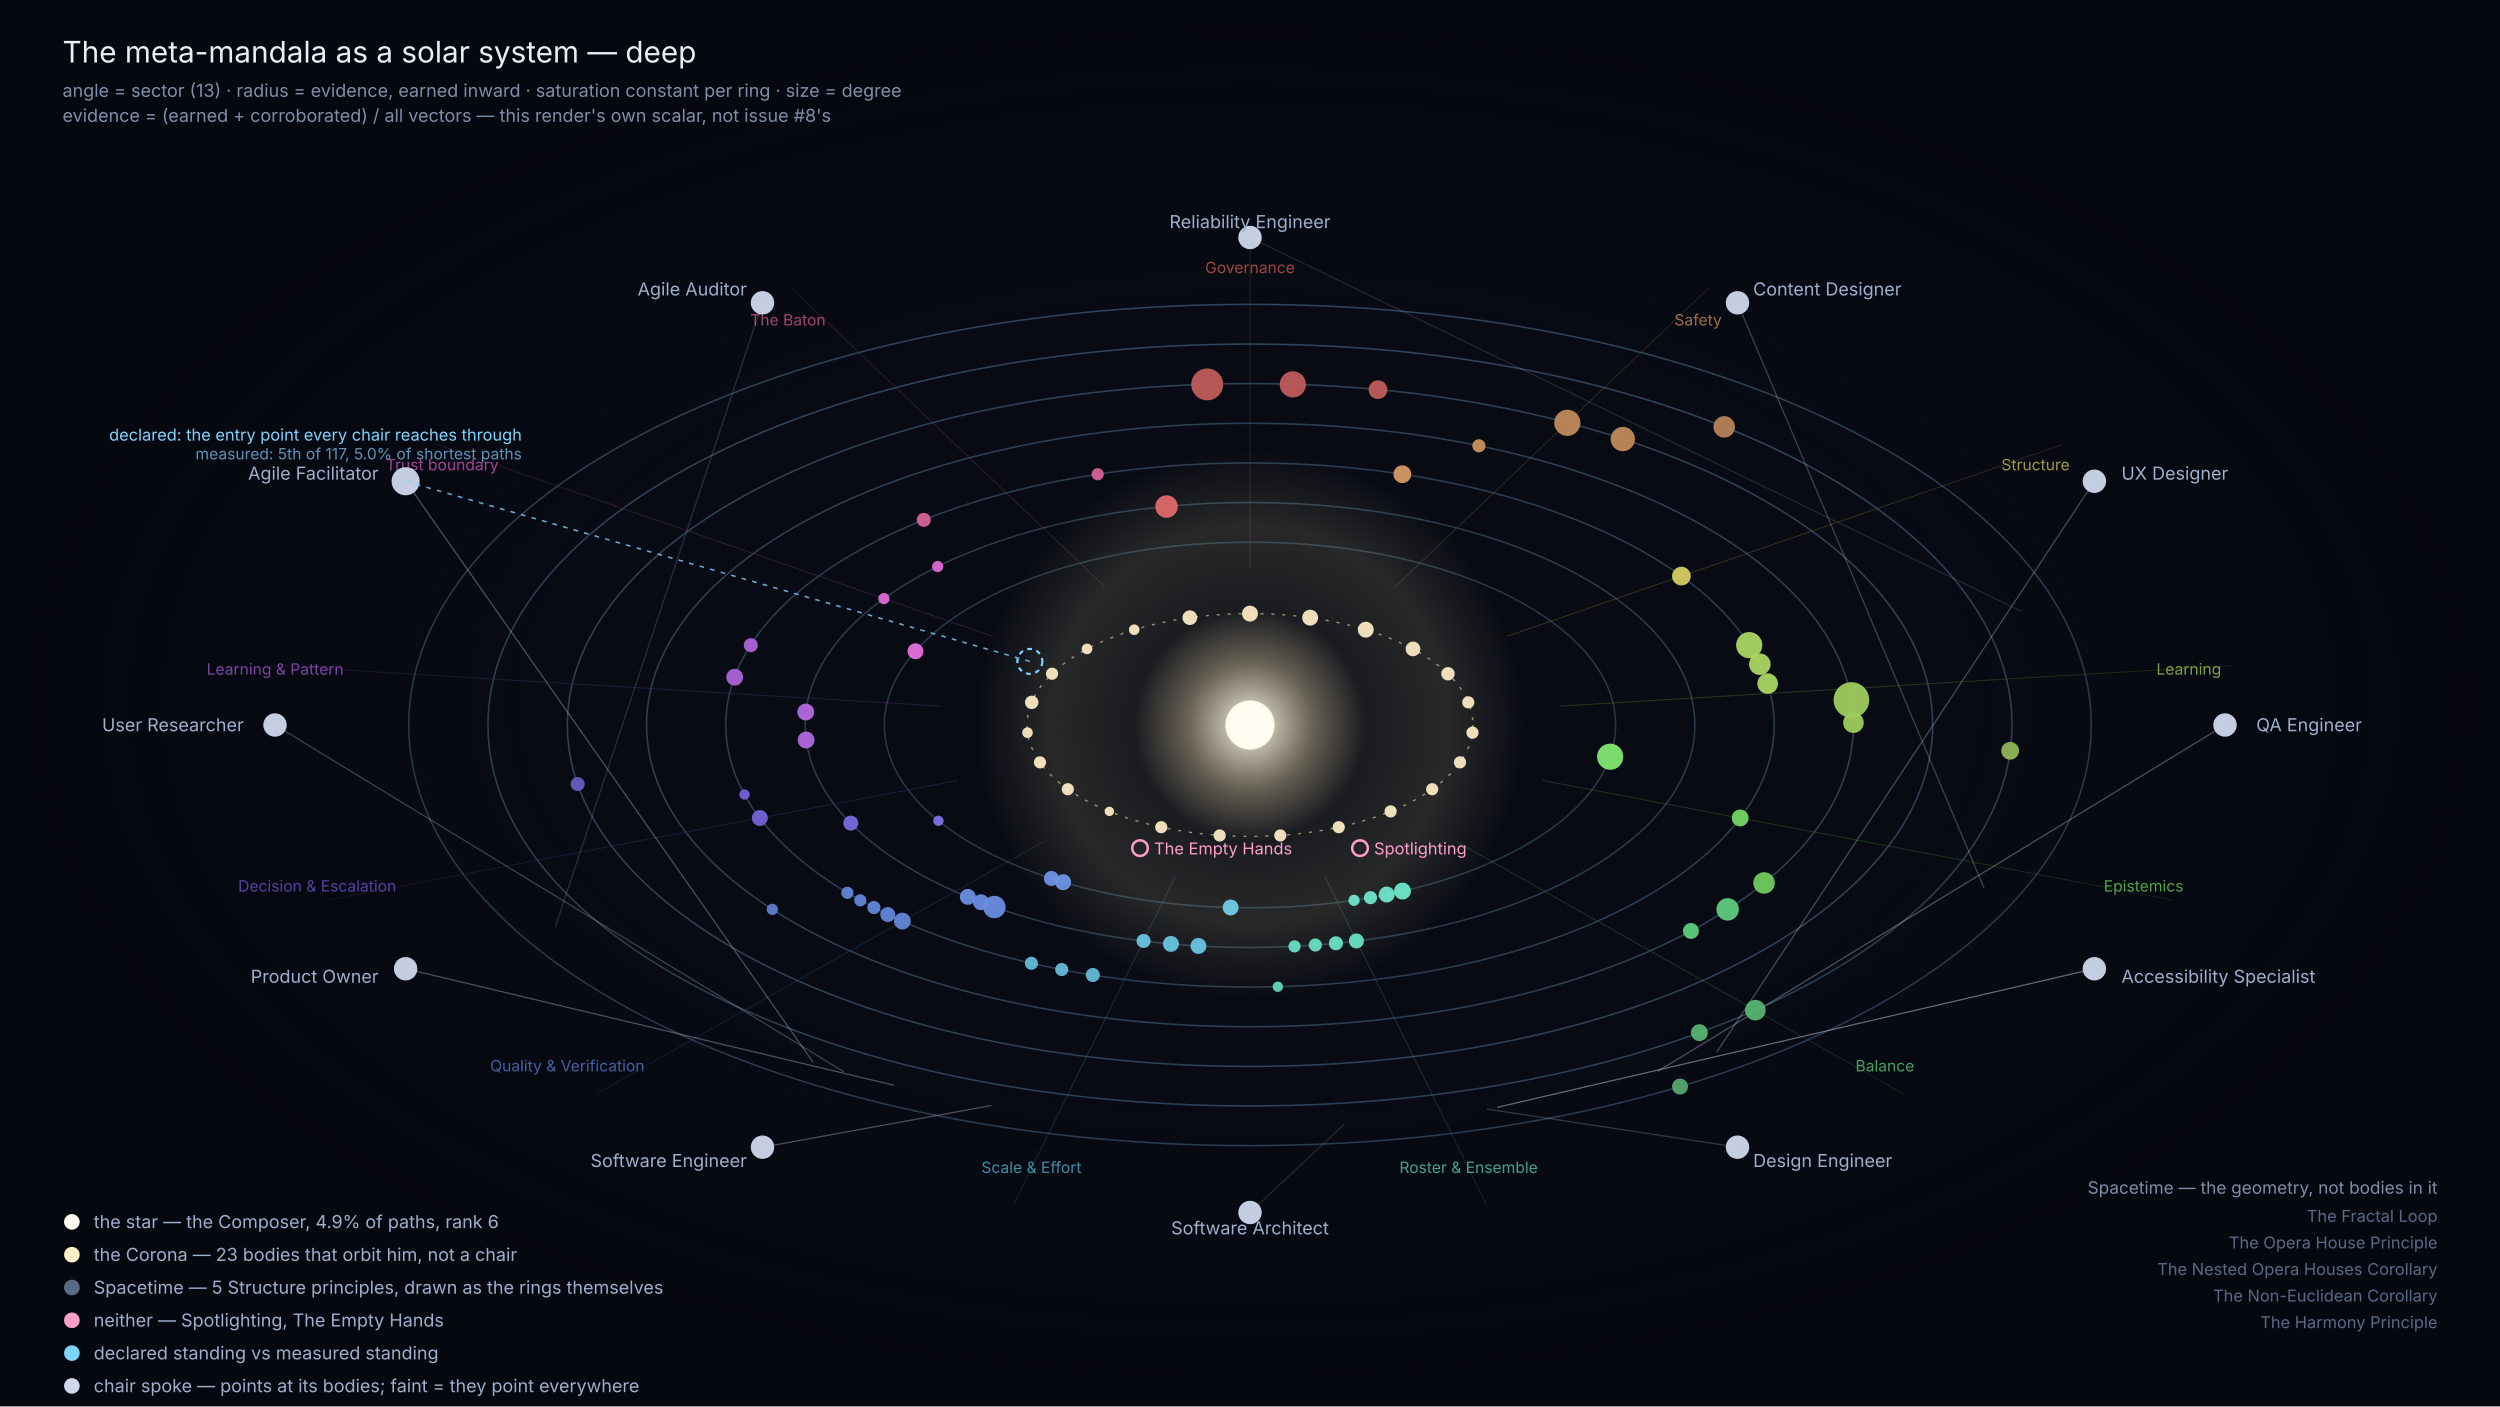
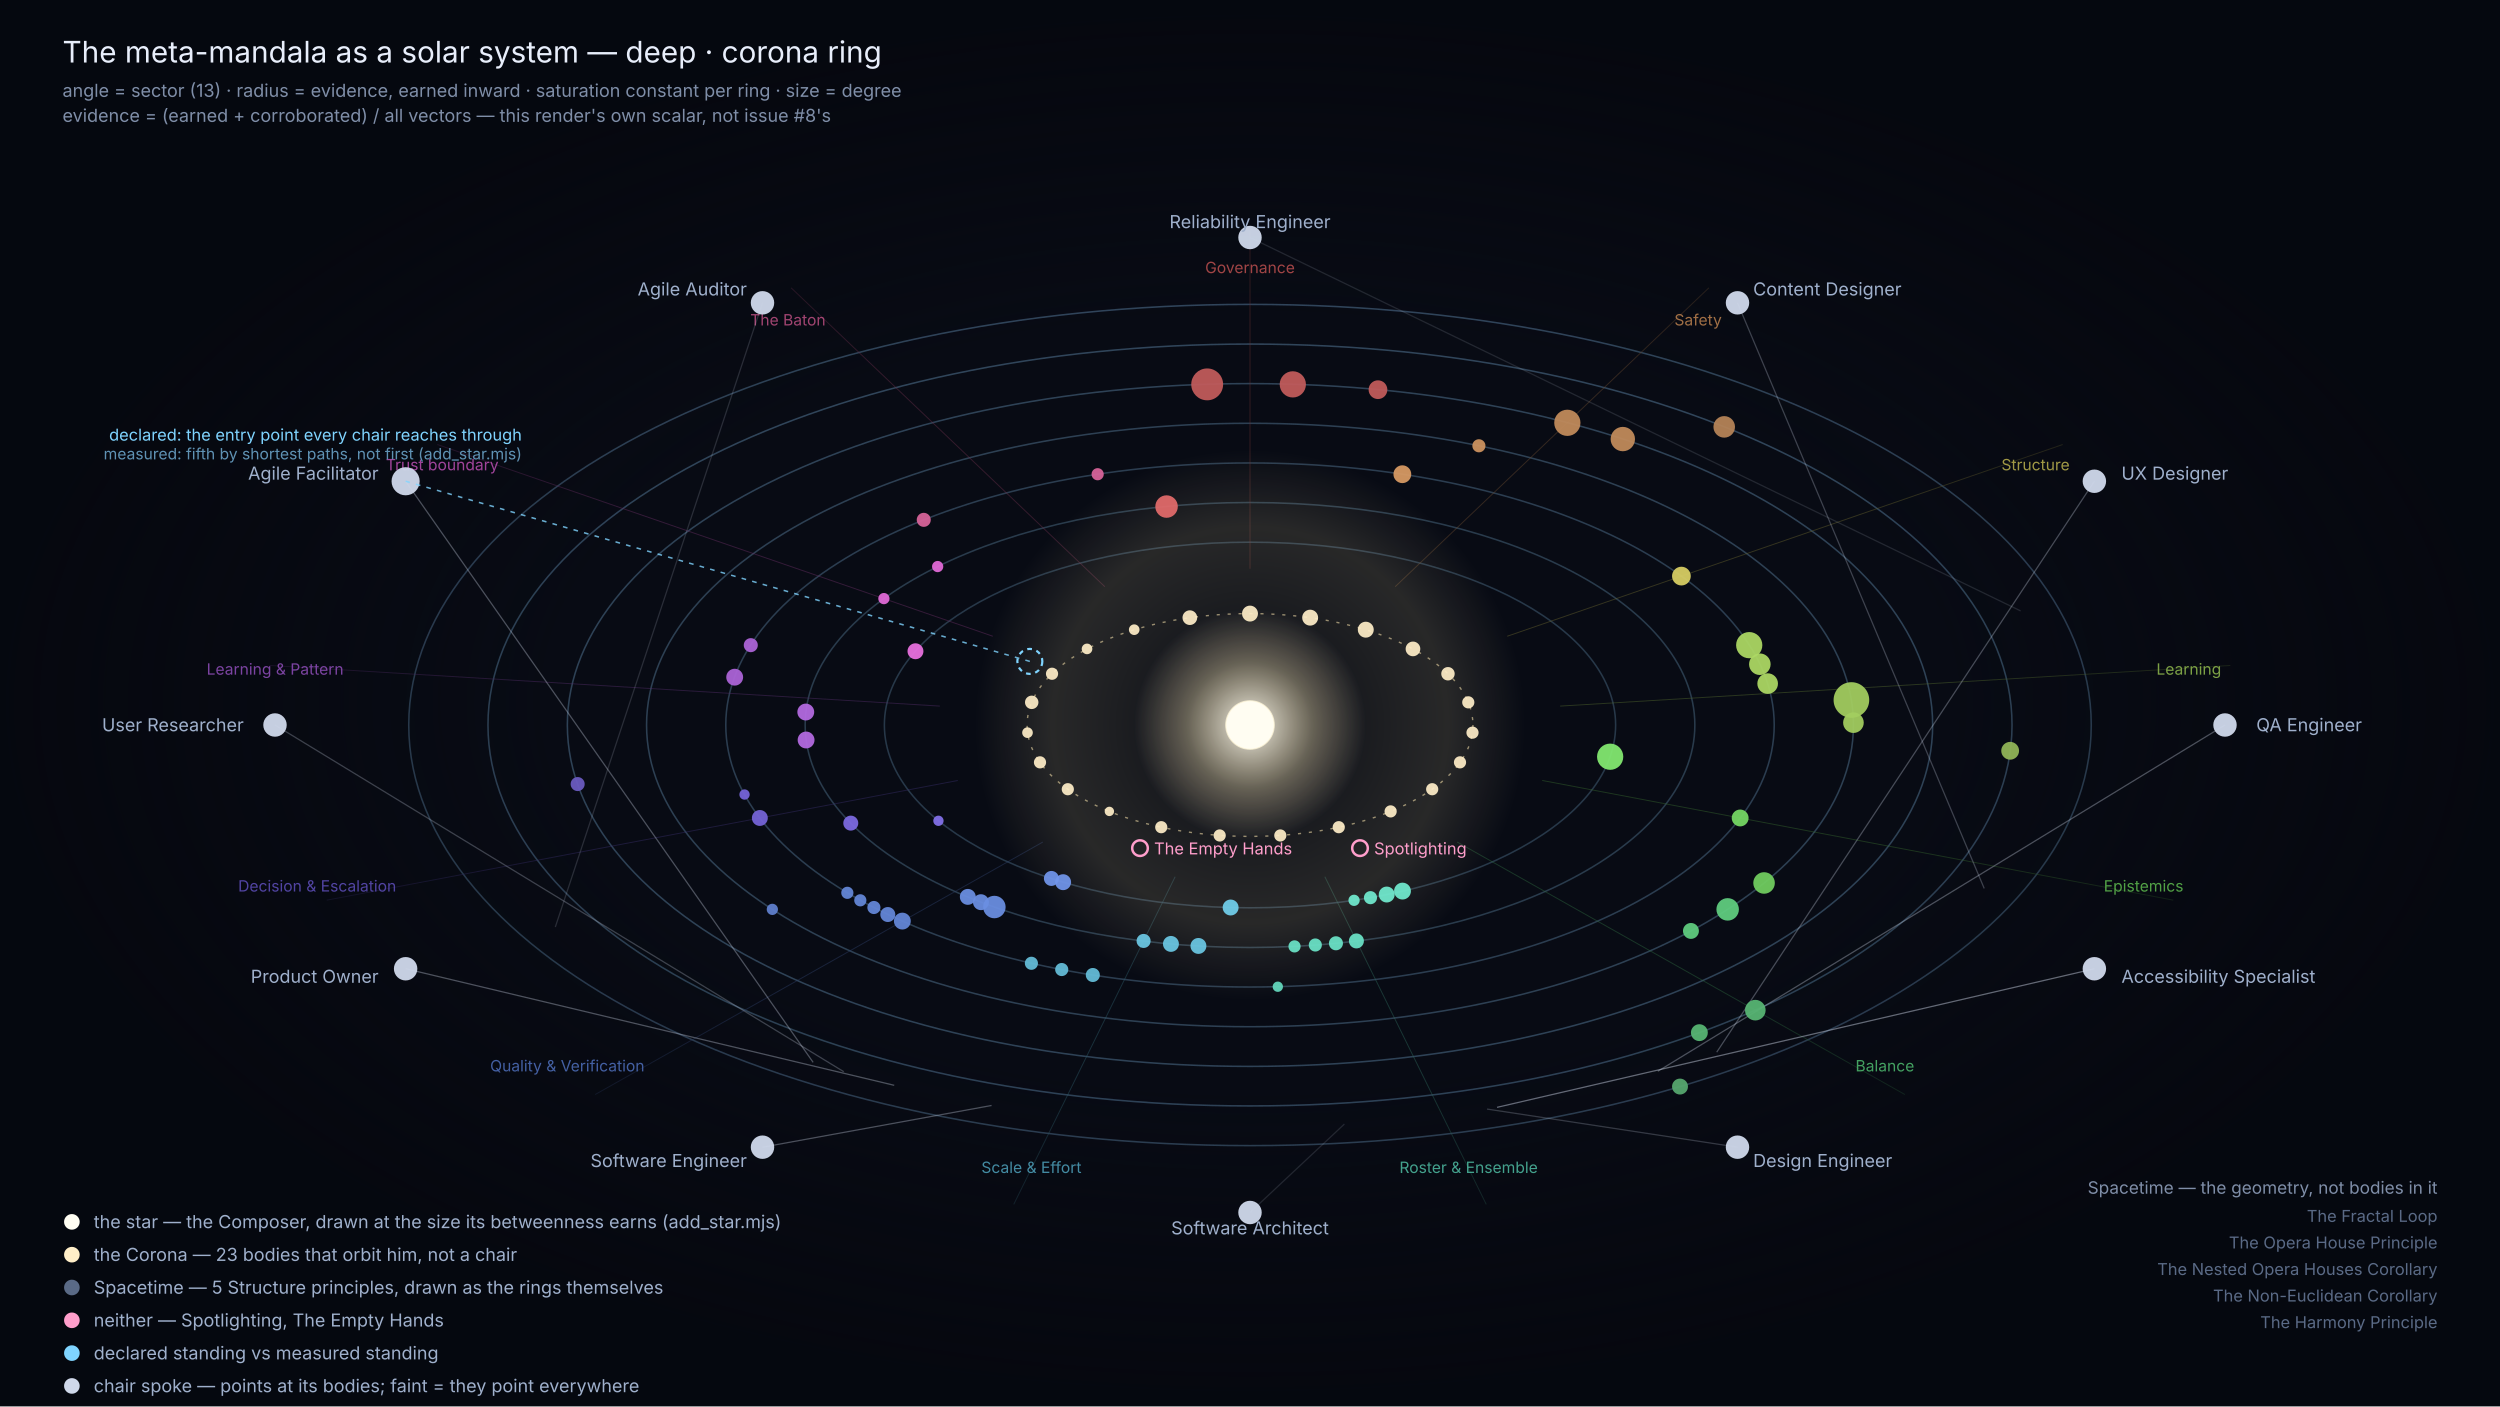
<svg xmlns="http://www.w3.org/2000/svg" width="1600" height="900" viewBox="0 0 1600 900" font-family="Inter, Helvetica, Arial, sans-serif">
  <defs>
    <radialGradient id="starGlow">
      <stop offset="0" stop-color="#fffdf4" stop-opacity=".95" />
      <stop offset=".55" stop-color="#ffeec0" stop-opacity=".35" />
      <stop offset="1" stop-color="#ffeec0" stop-opacity="0" />
    </radialGradient>
    <radialGradient id="coronaBand">
      <stop offset="0" stop-color="#ffe9b0" stop-opacity="0" />
      <stop offset=".72" stop-color="#ffe9b0" stop-opacity=".13" />
      <stop offset="1" stop-color="#ffe9b0" stop-opacity="0" />
    </radialGradient>
    <radialGradient id="vignette">
      <stop offset=".55" stop-color="#05070e" stop-opacity="0" />
      <stop offset="1" stop-color="#05070e" stop-opacity="0.85" />
    </radialGradient>
  </defs>
  <rect width="1600" height="900" fill="#080b14" />
  <g id="spacetime">
    <ellipse cx="800" cy="464" rx="234.0" ry="117.0" fill="none" stroke="hsl(210 30% 22%)" stroke-width="1" />
    <ellipse cx="800" cy="464" rx="284.7" ry="142.4" fill="none" stroke="hsl(210 30% 23%)" stroke-width="1" />
    <ellipse cx="800" cy="464" rx="335.5" ry="167.7" fill="none" stroke="hsl(210 30% 24%)" stroke-width="1" />
    <ellipse cx="800" cy="464" rx="386.2" ry="193.1" fill="none" stroke="hsl(210 30% 25%)" stroke-width="1" />
    <ellipse cx="800" cy="464" rx="436.9" ry="218.5" fill="none" stroke="hsl(210 30% 26%)" stroke-width="1" />
    <ellipse cx="800" cy="464" rx="487.7" ry="243.8" fill="none" stroke="hsl(210 30% 27%)" stroke-width="1" />
    <ellipse cx="800" cy="464" rx="538.4" ry="269.2" fill="none" stroke="hsl(210 30% 28%)" stroke-width="1" />
    <line x1="800.0" y1="364.0" x2="800.0" y2="148.0" stroke="hsl(0 40% 30%)" stroke-width=".6" opacity=".45" />
    <line x1="892.9" y1="375.5" x2="1093.7" y2="184.2" stroke="hsl(28 40% 30%)" stroke-width=".6" opacity=".45" />
    <line x1="964.6" y1="407.2" x2="1320.1" y2="284.5" stroke="hsl(55 40% 30%)" stroke-width=".6" opacity=".45" />
    <line x1="998.5" y1="451.9" x2="1427.4" y2="425.9" stroke="hsl(83 40% 30%)" stroke-width=".6" opacity=".45" />
    <line x1="987.0" y1="499.5" x2="1390.9" y2="576.1" stroke="hsl(111 40% 30%)" stroke-width=".6" opacity=".45" />
    <line x1="932.6" y1="538.9" x2="1219.1" y2="700.5" stroke="hsl(138 40% 30%)" stroke-width=".6" opacity=".45" />
    <line x1="847.9" y1="561.1" x2="951.2" y2="770.8" stroke="hsl(166 40% 30%)" stroke-width=".6" opacity=".45" />
    <line x1="752.1" y1="561.1" x2="648.8" y2="770.8" stroke="hsl(194 40% 30%)" stroke-width=".6" opacity=".45" />
    <line x1="667.4" y1="538.9" x2="380.9" y2="700.5" stroke="hsl(222 40% 30%)" stroke-width=".6" opacity=".45" />
    <line x1="613.0" y1="499.5" x2="209.1" y2="576.1" stroke="hsl(249 40% 30%)" stroke-width=".6" opacity=".45" />
    <line x1="601.5" y1="451.9" x2="172.6" y2="425.9" stroke="hsl(277 40% 30%)" stroke-width=".6" opacity=".45" />
    <line x1="635.4" y1="407.2" x2="279.9" y2="284.5" stroke="hsl(305 40% 30%)" stroke-width=".6" opacity=".45" />
    <line x1="707.1" y1="375.5" x2="506.3" y2="184.2" stroke="hsl(332 40% 30%)" stroke-width=".6" opacity=".45" />
  </g>
  <rect width="1600" height="900" fill="url(#vignette)" />
  <g id="sectors">
    <text x="800.0" y="174.8" fill="hsl(0 45% 52%)" font-size="10" text-anchor="middle" opacity=".85">Governance</text>
    <text x="1071.6" y="208.3" fill="hsl(28 45% 52%)" font-size="10" text-anchor="start" opacity=".85">Safety</text>
    <text x="1280.9" y="301.0" fill="hsl(55 45% 52%)" font-size="10" text-anchor="start" opacity=".85">Structure</text>
    <text x="1380.1" y="431.8" fill="hsl(83 45% 52%)" font-size="10" text-anchor="start" opacity=".85">Learning</text>
    <text x="1346.4" y="570.6" fill="hsl(111 45% 52%)" font-size="10" text-anchor="start" opacity=".85">Epistemics</text>
    <text x="1187.5" y="685.7" fill="hsl(138 45% 52%)" font-size="10" text-anchor="start" opacity=".85">Balance</text>
    <text x="939.9" y="750.7" fill="hsl(166 45% 52%)" font-size="10" text-anchor="middle" opacity=".85">Roster &amp; Ensemble</text>
    <text x="660.1" y="750.7" fill="hsl(194 45% 52%)" font-size="10" text-anchor="middle" opacity=".85">Scale &amp; Effort</text>
    <text x="412.5" y="685.7" fill="hsl(222 45% 52%)" font-size="10" text-anchor="end" opacity=".85">Quality &amp; Verification</text>
    <text x="253.6" y="570.6" fill="hsl(249 45% 52%)" font-size="10" text-anchor="end" opacity=".85">Decision &amp; Escalation</text>
    <text x="219.9" y="431.8" fill="hsl(277 45% 52%)" font-size="10" text-anchor="end" opacity=".85">Learning &amp; Pattern</text>
    <text x="319.1" y="301.0" fill="hsl(305 45% 52%)" font-size="10" text-anchor="end" opacity=".85">Trust boundary</text>
    <text x="528.4" y="208.3" fill="hsl(332 45% 52%)" font-size="10" text-anchor="end" opacity=".85">The Baton</text>
  </g>
  <circle cx="800" cy="464" r="176.683" fill="url(#coronaBand)" />
  <ellipse cx="800" cy="464" rx="142.683" ry="71.3" fill="none" stroke="#ffe9b0" stroke-width=".9" stroke-dasharray="2 5" opacity=".55" />
-   <circle cx="800.0" cy="392.7" r="5.1" fill="#ffeec8" opacity=".92" />
-   <circle cx="838.5" cy="395.3" r="5.1" fill="#ffeec8" opacity=".92" />
-   <circle cx="874.1" cy="403.0" r="5.1" fill="#ffeec8" opacity=".92" />
-   <circle cx="904.3" cy="415.3" r="4.7" fill="#ffeec8" opacity=".92" />
-   <circle cx="926.7" cy="431.2" r="4.3" fill="#ffeec8" opacity=".92" />
-   <circle cx="939.7" cy="449.5" r="3.9" fill="#ffeec8" opacity=".92" />
-   <circle cx="942.4" cy="468.9" r="3.9" fill="#ffeec8" opacity=".92" />
-   <circle cx="934.4" cy="487.9" r="3.9" fill="#ffeec8" opacity=".92" />
-   <circle cx="916.6" cy="505.1" r="3.9" fill="#ffeec8" opacity=".92" />
-   <circle cx="890.0" cy="519.3" r="3.9" fill="#ffeec8" opacity=".92" />
-   <circle cx="856.8" cy="529.4" r="3.9" fill="#ffeec8" opacity=".92" />
-   <circle cx="819.4" cy="534.7" r="3.9" fill="#ffeec8" opacity=".92" />
-   <circle cx="780.6" cy="534.7" r="3.9" fill="#ffeec8" opacity=".92" />
-   <circle cx="743.2" cy="529.4" r="3.9" fill="#ffeec8" opacity=".92" />
-   <circle cx="710.0" cy="519.3" r="3.0" fill="#ffeec8" opacity=".92" />
-   <circle cx="683.4" cy="505.1" r="3.9" fill="#ffeec8" opacity=".92" />
-   <circle cx="665.6" cy="487.9" r="3.9" fill="#ffeec8" opacity=".92" />
-   <circle cx="657.6" cy="468.9" r="3.4" fill="#ffeec8" opacity=".92" />
-   <circle cx="660.3" cy="449.5" r="4.3" fill="#ffeec8" opacity=".92" />
-   <circle cx="673.3" cy="431.2" r="3.9" fill="#ffeec8" opacity=".92" />
-   <circle cx="695.7" cy="415.3" r="3.4" fill="#ffeec8" opacity=".92" />
-   <circle cx="725.9" cy="403.0" r="3.4" fill="#ffeec8" opacity=".92" />
-   <circle cx="761.5" cy="395.3" r="4.7" fill="#ffeec8" opacity=".92" />
+   <circle cx="800.0" cy="392.7" r="5.1" fill="#ffeec8" opacity="0.92" />
+   <circle cx="838.5" cy="395.3" r="5.1" fill="#ffeec8" opacity="0.92" />
+   <circle cx="874.1" cy="403.0" r="5.1" fill="#ffeec8" opacity="0.92" />
+   <circle cx="904.3" cy="415.3" r="4.7" fill="#ffeec8" opacity="0.92" />
+   <circle cx="926.7" cy="431.2" r="4.3" fill="#ffeec8" opacity="0.92" />
+   <circle cx="939.7" cy="449.5" r="3.9" fill="#ffeec8" opacity="0.92" />
+   <circle cx="942.4" cy="468.9" r="3.9" fill="#ffeec8" opacity="0.92" />
+   <circle cx="934.4" cy="487.9" r="3.9" fill="#ffeec8" opacity="0.92" />
+   <circle cx="916.6" cy="505.1" r="3.9" fill="#ffeec8" opacity="0.92" />
+   <circle cx="890.0" cy="519.3" r="3.9" fill="#ffeec8" opacity="0.92" />
+   <circle cx="856.8" cy="529.4" r="3.9" fill="#ffeec8" opacity="0.92" />
+   <circle cx="819.4" cy="534.7" r="3.9" fill="#ffeec8" opacity="0.92" />
+   <circle cx="780.6" cy="534.7" r="3.9" fill="#ffeec8" opacity="0.92" />
+   <circle cx="743.2" cy="529.4" r="3.9" fill="#ffeec8" opacity="0.92" />
+   <circle cx="710.0" cy="519.3" r="3.0" fill="#ffeec8" opacity="0.92" />
+   <circle cx="683.4" cy="505.1" r="3.9" fill="#ffeec8" opacity="0.92" />
+   <circle cx="665.6" cy="487.9" r="3.9" fill="#ffeec8" opacity="0.92" />
+   <circle cx="657.6" cy="468.9" r="3.4" fill="#ffeec8" opacity="0.92" />
+   <circle cx="660.3" cy="449.5" r="4.3" fill="#ffeec8" opacity="0.92" />
+   <circle cx="673.3" cy="431.2" r="3.9" fill="#ffeec8" opacity="0.92" />
+   <circle cx="695.7" cy="415.3" r="3.4" fill="#ffeec8" opacity="0.92" />
+   <circle cx="725.9" cy="403.0" r="3.4" fill="#ffeec8" opacity="0.92" />
+   <circle cx="761.5" cy="395.3" r="4.7" fill="#ffeec8" opacity="0.92" />
  <circle cx="800" cy="464" r="74" fill="url(#starGlow)" />
  <circle cx="800" cy="464" r="15.5" fill="#fffdf2" />
  <circle cx="800" cy="464" r="15.5" fill="none" stroke="#fff6d8" stroke-width=".8" opacity=".7" />
  <circle cx="259.6" cy="308.0" r="9" fill="#cfd8ea" opacity=".95" />
  <text x="242.3" y="307.0" fill="#9fb0cc" font-size="11.5" text-anchor="end">Agile Facilitator</text>
  <line x1="259.6" y1="308.0" x2="520.4" y2="679.9" stroke="#cfd8ea" stroke-width=".8" opacity="0.34" />
  <circle cx="488.0" cy="193.8" r="7.5" fill="#cfd8ea" opacity=".95" />
  <text x="478.0" y="189.1" fill="#9fb0cc" font-size="11.5" text-anchor="end">Agile Auditor</text>
  <line x1="488.0" y1="193.8" x2="355.4" y2="593.3" stroke="#cfd8ea" stroke-width=".8" opacity="0.17" />
  <circle cx="1424.0" cy="464.0" r="7.5" fill="#cfd8ea" opacity=".95" />
  <text x="1444.0" y="468.0" fill="#9fb0cc" font-size="11.5" text-anchor="start">QA Engineer</text>
  <line x1="1424.0" y1="464.0" x2="1061.0" y2="685.6" stroke="#cfd8ea" stroke-width=".8" opacity="0.34" />
  <circle cx="1340.4" cy="620.0" r="7.5" fill="#cfd8ea" opacity=".95" />
  <text x="1357.7" y="629.0" fill="#9fb0cc" font-size="11.5" text-anchor="start">Accessibility Specialist</text>
  <line x1="1340.4" y1="620.0" x2="958.1" y2="708.7" stroke="#cfd8ea" stroke-width=".8" opacity="0.46" />
  <circle cx="1340.4" cy="308.0" r="7.5" fill="#cfd8ea" opacity=".95" />
  <text x="1357.7" y="307.0" fill="#9fb0cc" font-size="11.5" text-anchor="start">UX Designer</text>
  <line x1="1340.4" y1="308.0" x2="1098.7" y2="673.4" stroke="#cfd8ea" stroke-width=".8" opacity="0.32" />
  <circle cx="1112.0" cy="193.8" r="7.5" fill="#cfd8ea" opacity=".95" />
  <text x="1122.0" y="189.1" fill="#9fb0cc" font-size="11.5" text-anchor="start">Content Designer</text>
  <line x1="1112.0" y1="193.8" x2="1269.9" y2="568.6" stroke="#cfd8ea" stroke-width=".8" opacity="0.27" />
  <circle cx="1112.0" cy="734.2" r="7.5" fill="#cfd8ea" opacity=".95" />
  <text x="1122.0" y="746.9" fill="#9fb0cc" font-size="11.5" text-anchor="start">Design Engineer</text>
  <line x1="1112.0" y1="734.2" x2="951.7" y2="709.8" stroke="#cfd8ea" stroke-width=".8" opacity="0.23" />
  <circle cx="259.6" cy="620.0" r="7.5" fill="#cfd8ea" opacity=".95" />
  <text x="242.3" y="629.0" fill="#9fb0cc" font-size="11.5" text-anchor="end">Product Owner</text>
  <line x1="259.6" y1="620.0" x2="572.3" y2="694.6" stroke="#cfd8ea" stroke-width=".8" opacity="0.35" />
  <circle cx="176.0" cy="464.0" r="7.5" fill="#cfd8ea" opacity=".95" />
  <text x="156.0" y="468.0" fill="#9fb0cc" font-size="11.5" text-anchor="end">User Researcher</text>
  <line x1="176.0" y1="464.0" x2="540.0" y2="685.9" stroke="#cfd8ea" stroke-width=".8" opacity="0.27" />
  <circle cx="488.0" cy="734.2" r="7.5" fill="#cfd8ea" opacity=".95" />
  <text x="478.0" y="746.9" fill="#9fb0cc" font-size="11.5" text-anchor="end">Software Engineer</text>
  <line x1="488.0" y1="734.2" x2="634.6" y2="707.5" stroke="#cfd8ea" stroke-width=".8" opacity="0.34" />
  <circle cx="800.0" cy="776.0" r="7.5" fill="#cfd8ea" opacity=".95" />
  <text x="800.0" y="790.0" fill="#9fb0cc" font-size="11.5" text-anchor="middle">Software Architect</text>
  <line x1="800.0" y1="776.0" x2="860.4" y2="719.4" stroke="#cfd8ea" stroke-width=".8" opacity="0.14" />
  <circle cx="800.0" cy="152.0" r="7.5" fill="#cfd8ea" opacity=".95" />
  <text x="800.0" y="146.0" fill="#9fb0cc" font-size="11.5" text-anchor="middle">Reliability Engineer</text>
  <line x1="800.0" y1="152.0" x2="1293.2" y2="391.0" stroke="#cfd8ea" stroke-width=".8" opacity="0.14" />
  <circle cx="827.4" cy="246.0" r="8.4" fill="hsl(0 46% 56%)" opacity=".93" />
  <circle cx="746.6" cy="324.2" r="7.2" fill="hsl(0 67% 65%)" opacity=".93" />
  <circle cx="881.9" cy="249.4" r="6.0" fill="hsl(0 46% 56%)" opacity=".93" />
  <circle cx="772.6" cy="246.0" r="10.2" fill="hsl(0 46% 56%)" opacity=".93" />
  <circle cx="1103.5" cy="273.2" r="6.9" fill="hsl(28 39% 53%)" opacity=".93" />
  <circle cx="897.5" cy="303.5" r="5.7" fill="hsl(28 60% 62%)" opacity=".93" />
  <circle cx="1038.6" cy="281.0" r="7.8" fill="hsl(28 46% 56%)" opacity=".93" />
  <circle cx="1003.1" cy="270.6" r="8.4" fill="hsl(28 46% 56%)" opacity=".93" />
  <circle cx="946.5" cy="285.3" r="4.2" fill="hsl(28 53% 59%)" opacity=".93" />
  <circle cx="1076.1" cy="368.7" r="6.0" fill="hsl(55 60% 62%)" opacity=".93" />
  <circle cx="1126.3" cy="425.1" r="6.9" fill="hsl(83 60% 62%)" opacity=".93" />
  <circle cx="1186.2" cy="462.5" r="6.6" fill="hsl(83 53% 59%)" opacity=".93" />
  <circle cx="1184.9" cy="448.0" r="11.4" fill="hsl(83 53% 59%)" opacity=".93" />
  <circle cx="1119.5" cy="412.9" r="8.4" fill="hsl(83 60% 62%)" opacity=".93" />
  <circle cx="1286.5" cy="480.5" r="5.7" fill="hsl(83 39% 53%)" opacity=".93" />
  <circle cx="1131.3" cy="437.5" r="6.6" fill="hsl(83 60% 62%)" opacity=".93" />
  <circle cx="1113.7" cy="523.5" r="5.4" fill="hsl(111 60% 62%)" opacity=".93" />
  <circle cx="1129.0" cy="565.1" r="6.9" fill="hsl(111 53% 59%)" opacity=".93" />
  <circle cx="1030.5" cy="484.3" r="8.4" fill="hsl(111 74% 68%)" opacity=".93" />
  <circle cx="1105.7" cy="582.0" r="7.2" fill="hsl(138 53% 59%)" opacity=".93" />
  <circle cx="1082.2" cy="595.8" r="5.1" fill="hsl(138 53% 59%)" opacity=".93" />
  <circle cx="1087.6" cy="660.9" r="5.4" fill="hsl(138 39% 53%)" opacity=".93" />
  <circle cx="1123.4" cy="646.5" r="6.6" fill="hsl(138 39% 53%)" opacity=".93" />
  <circle cx="1075.2" cy="695.4" r="5.1" fill="hsl(138 32% 50%)" opacity=".93" />
  <circle cx="868.1" cy="602.2" r="4.8" fill="hsl(166 67% 65%)" opacity=".93" />
  <circle cx="897.6" cy="570.3" r="5.4" fill="hsl(166 74% 68%)" opacity=".93" />
  <circle cx="855.0" cy="603.7" r="4.5" fill="hsl(166 67% 65%)" opacity=".93" />
  <circle cx="817.8" cy="631.5" r="3.3" fill="hsl(166 60% 62%)" opacity=".93" />
  <circle cx="887.5" cy="572.5" r="5.1" fill="hsl(166 74% 68%)" opacity=".93" />
  <circle cx="877.1" cy="574.5" r="4.2" fill="hsl(166 74% 68%)" opacity=".93" />
  <circle cx="866.6" cy="576.2" r="3.6" fill="hsl(166 74% 68%)" opacity=".93" />
  <circle cx="841.8" cy="604.8" r="4.2" fill="hsl(166 67% 65%)" opacity=".93" />
  <circle cx="828.5" cy="605.7" r="3.9" fill="hsl(166 67% 65%)" opacity=".93" />
  <circle cx="767.0" cy="605.4" r="5.1" fill="hsl(194 67% 65%)" opacity=".93" />
  <circle cx="787.6" cy="580.8" r="5.1" fill="hsl(194 74% 68%)" opacity=".93" />
  <circle cx="699.4" cy="624.0" r="4.5" fill="hsl(194 60% 62%)" opacity=".93" />
  <circle cx="731.9" cy="602.2" r="4.5" fill="hsl(194 67% 65%)" opacity=".93" />
  <circle cx="749.4" cy="604.1" r="5.1" fill="hsl(194 67% 65%)" opacity=".93" />
  <circle cx="679.5" cy="620.5" r="4.2" fill="hsl(194 60% 62%)" opacity=".93" />
  <circle cx="660.1" cy="616.5" r="4.2" fill="hsl(194 60% 62%)" opacity=".93" />
  <circle cx="627.8" cy="577.4" r="5.1" fill="hsl(222 67% 65%)" opacity=".93" />
  <circle cx="636.4" cy="580.5" r="7.2" fill="hsl(222 67% 65%)" opacity=".93" />
  <circle cx="577.5" cy="589.5" r="5.4" fill="hsl(222 60% 62%)" opacity=".93" />
  <circle cx="568.2" cy="585.3" r="4.8" fill="hsl(222 60% 62%)" opacity=".93" />
  <circle cx="550.6" cy="576.2" r="3.9" fill="hsl(222 60% 62%)" opacity=".93" />
  <circle cx="680.4" cy="564.6" r="5.1" fill="hsl(222 74% 68%)" opacity=".93" />
  <circle cx="494.3" cy="582.0" r="3.6" fill="hsl(222 53% 59%)" opacity=".93" />
  <circle cx="619.4" cy="574.0" r="5.1" fill="hsl(222 67% 65%)" opacity=".93" />
  <circle cx="672.9" cy="562.2" r="4.8" fill="hsl(222 74% 68%)" opacity=".93" />
  <circle cx="542.3" cy="571.4" r="3.9" fill="hsl(222 60% 62%)" opacity=".93" />
  <circle cx="559.3" cy="580.8" r="4.2" fill="hsl(222 60% 62%)" opacity=".93" />
  <circle cx="369.7" cy="501.8" r="4.5" fill="hsl(249 46% 56%)" opacity=".93" />
  <circle cx="600.6" cy="525.3" r="3.3" fill="hsl(249 74% 68%)" opacity=".93" />
  <circle cx="486.3" cy="523.5" r="5.1" fill="hsl(249 60% 62%)" opacity=".93" />
  <circle cx="544.5" cy="526.8" r="4.8" fill="hsl(249 67% 65%)" opacity=".93" />
  <circle cx="476.5" cy="508.5" r="3.3" fill="hsl(249 60% 62%)" opacity=".93" />
  <circle cx="480.5" cy="412.9" r="4.5" fill="hsl(277 60% 62%)" opacity=".93" />
  <circle cx="470.2" cy="433.4" r="5.4" fill="hsl(277 60% 62%)" opacity=".93" />
  <circle cx="515.9" cy="473.6" r="5.4" fill="hsl(277 67% 65%)" opacity=".93" />
  <circle cx="515.7" cy="455.7" r="5.4" fill="hsl(277 67% 65%)" opacity=".93" />
  <circle cx="565.7" cy="383.1" r="3.6" fill="hsl(305 67% 65%)" opacity=".93" />
  <circle cx="585.9" cy="416.8" r="5.1" fill="hsl(305 74% 68%)" opacity=".93" />
  <circle cx="600.1" cy="362.6" r="3.6" fill="hsl(305 67% 65%)" opacity=".93" />
  <circle cx="591.2" cy="332.7" r="4.5" fill="hsl(332 60% 62%)" opacity=".93" />
  <circle cx="702.5" cy="303.5" r="3.9" fill="hsl(332 60% 62%)" opacity=".93" />
  <circle cx="870.4" cy="542.8" r="5" fill="none" stroke="#ff9ecb" stroke-width="1.6" />
  <text x="879.4" y="546.8" fill="#ff9ecb" font-size="10.5">Spotlighting</text>
  <circle cx="729.6" cy="542.8" r="5" fill="none" stroke="#ff9ecb" stroke-width="1.6" />
  <text x="738.6" y="546.8" fill="#ff9ecb" font-size="10.5">The Empty Hands</text>
  <line x1="659.1" y1="423.3" x2="259.6" y2="308.0" stroke="#7fd4ff" stroke-width="1" stroke-dasharray="3 4" opacity=".8" />
  <circle cx="659.1" cy="423.3" r="8" fill="none" stroke="#7fd4ff" stroke-width="1.4" stroke-dasharray="3 3" />
  <text x="334.0" y="282.0" fill="#7fd4ff" font-size="10.5" text-anchor="end">declared: the entry point every chair reaches through</text>
-   <text x="334.0" y="294.0" fill="#5f92b4" font-size="10" text-anchor="end">measured: 5th of 117, 5.0% of shortest paths</text>
-   <text x="40" y="40" fill="#e8eefb" font-size="19">The meta-mandala as a solar system — deep</text>
+   <text x="334.0" y="294.0" fill="#5f92b4" font-size="10" text-anchor="end">measured: fifth by shortest paths, not first (add_star.mjs)</text>
+   <text x="40" y="40" fill="#e8eefb" font-size="19">The meta-mandala as a solar system — deep · corona ring</text>
  <text x="40" y="62" fill="#7f8ea8" font-size="11.5">angle = sector (13) · radius = evidence, earned inward · saturation constant per ring · size = degree</text>
  <text x="40" y="78" fill="#7f8ea8" font-size="11.5">evidence = (earned + corroborated) / all vectors — this render's own scalar, not issue #8's</text>
  <circle cx="46" cy="782" r="5" fill="#fffdf2" />
-   <text x="60" y="786" fill="#9fb0cc" font-size="11.5">the star — the Composer, 4.9% of paths, rank 6</text>
+   <text x="60" y="786" fill="#9fb0cc" font-size="11.5">the star — the Composer, drawn at the size its betweenness earns (add_star.mjs)</text>
  <circle cx="46" cy="803" r="5" fill="#ffeec8" />
  <text x="60" y="807" fill="#9fb0cc" font-size="11.5">the Corona — 23 bodies that orbit him, not a chair</text>
  <circle cx="46" cy="824" r="5" fill="#5a6a86" />
  <text x="60" y="828" fill="#9fb0cc" font-size="11.5">Spacetime — 5 Structure principles, drawn as the rings themselves</text>
  <circle cx="46" cy="845" r="5" fill="#ff9ecb" />
  <text x="60" y="849" fill="#9fb0cc" font-size="11.5">neither — Spotlighting, The Empty Hands</text>
  <circle cx="46" cy="866" r="5" fill="#7fd4ff" />
  <text x="60" y="870" fill="#9fb0cc" font-size="11.5">declared standing vs measured standing</text>
  <circle cx="46" cy="887" r="5" fill="#cfd8ea" />
  <text x="60" y="891" fill="#9fb0cc" font-size="11.5">chair spoke — points at its bodies; faint = they point everywhere</text>
  <text x="1560" y="782" fill="#5a6a86" font-size="10.5" text-anchor="end">The Fractal Loop</text>
  <text x="1560" y="799" fill="#5a6a86" font-size="10.5" text-anchor="end">The Opera House Principle</text>
  <text x="1560" y="816" fill="#5a6a86" font-size="10.5" text-anchor="end">The Nested Opera Houses Corollary</text>
  <text x="1560" y="833" fill="#5a6a86" font-size="10.5" text-anchor="end">The Non-Euclidean Corollary</text>
  <text x="1560" y="850" fill="#5a6a86" font-size="10.5" text-anchor="end">The Harmony Principle</text>
  <text x="1560" y="764" fill="#7f8ea8" font-size="11" text-anchor="end">Spacetime — the geometry, not bodies in it</text>
</svg>
